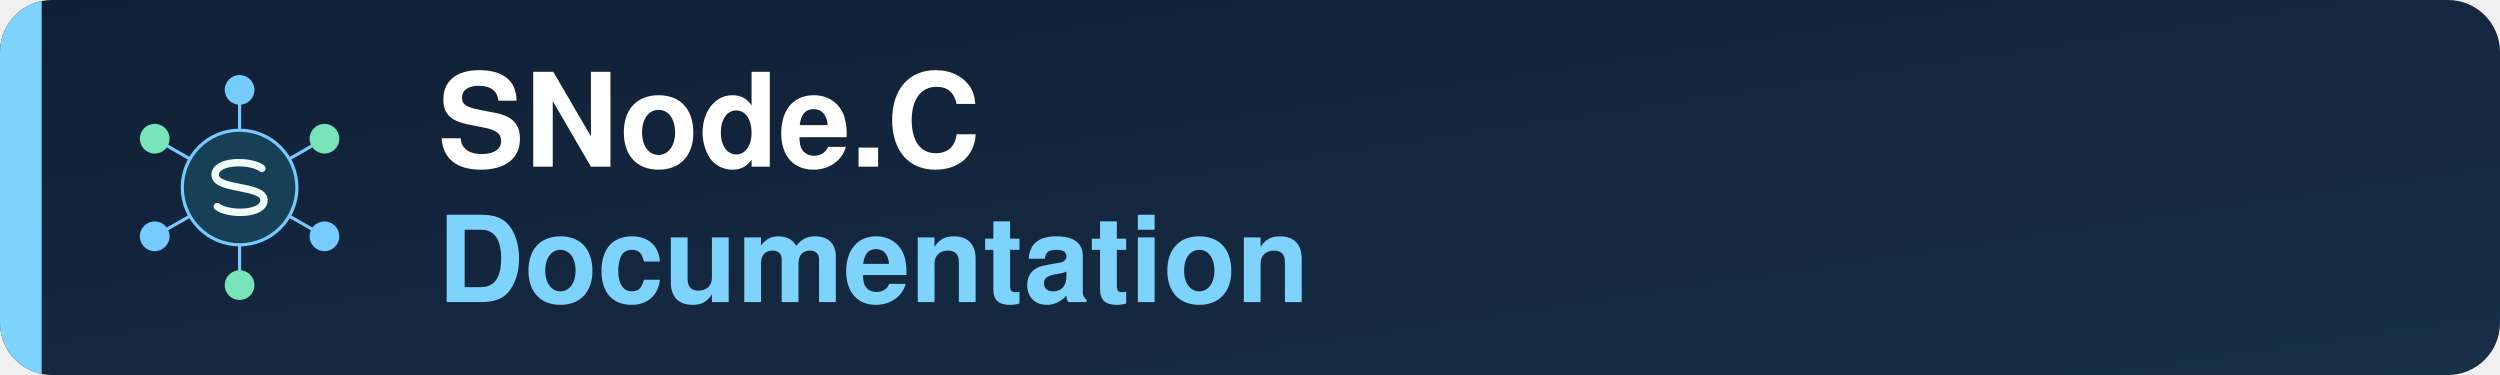
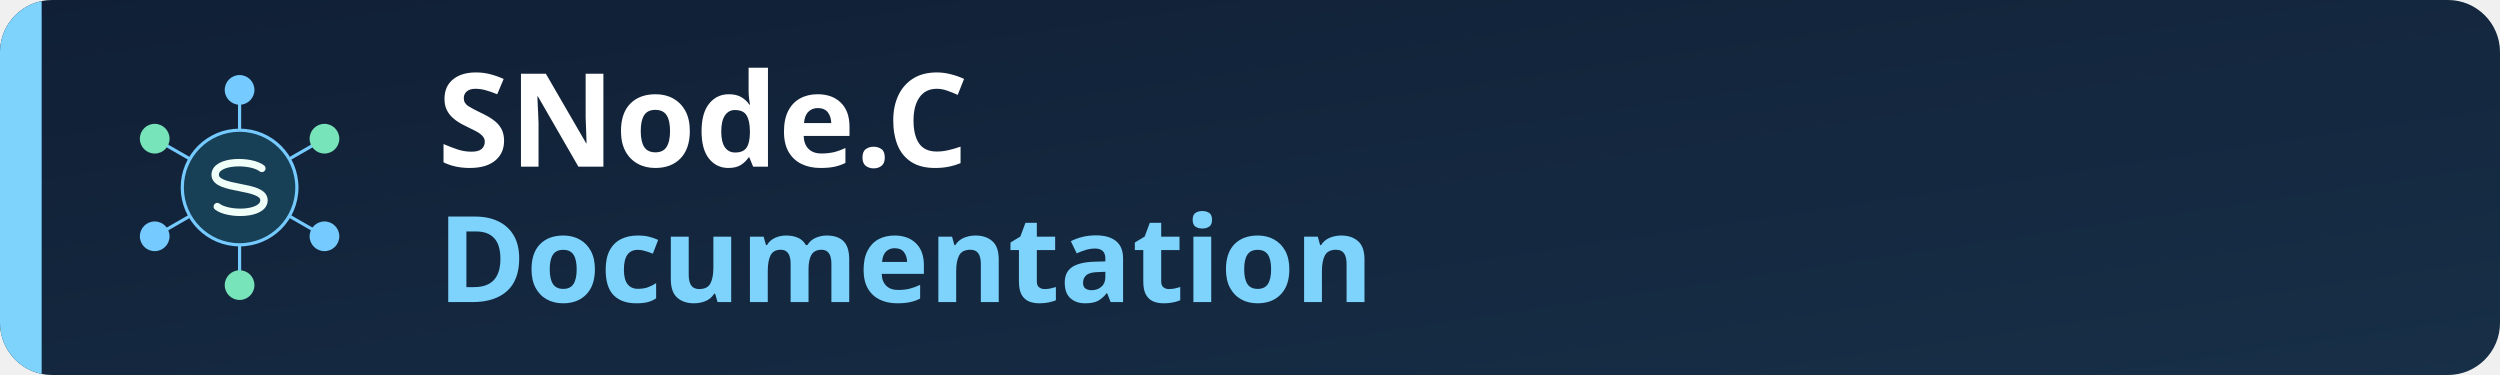
<svg xmlns="http://www.w3.org/2000/svg" width="480" height="72" viewBox="0 0 480 72" role="img" aria-label="SNode.C — Documentation">
  <defs>
    <linearGradient id="background" x2="1" y2="1">
      <stop stop-color="#101f35" />
      <stop offset="1" stop-color="#172f47" />
    </linearGradient>
    <clipPath id="rounded">
      <rect width="480" height="72" rx="10" />
    </clipPath>
  </defs>
  <g clip-path="url(#rounded)">
    <rect width="480" height="72" fill="url(#background)" />
    <rect width="8" height="72" fill="#7dd3fc" />
  </g>
  <g transform="translate(46 36) scale(0.2037037) translate(0 0)">
    <g>
      <path d="M0 0L0 -92" fill="none" stroke="#75caff" stroke-width="3" />
      <path d="M0 0L80 -46" fill="none" stroke="#75caff" stroke-width="3" />
      <path d="M0 0L80 46" fill="none" stroke="#75caff" stroke-width="3" />
      <path d="M0 0L0 92" fill="none" stroke="#75caff" stroke-width="3" />
      <path d="M0 0L-80 46" fill="none" stroke="#75caff" stroke-width="3" />
      <path d="M0 0L-80 -46" fill="none" stroke="#75caff" stroke-width="3" />
      <circle r="54" fill="#173f56" stroke="#75caff" stroke-width="3" />
      <circle cx="0" cy="-92" r="14" fill="#75caff" />
      <circle cx="80" cy="-46" r="14" fill="#78e4ba" />
      <circle cx="80" cy="46" r="14" fill="#75caff" />
      <circle cx="0" cy="92" r="14" fill="#78e4ba" />
      <circle cx="-80" cy="46" r="14" fill="#75caff" />
      <circle cx="-80" cy="-46" r="14" fill="#78e4ba" />
      <path d="M21-18C11-26-23-26-23-12C-23 3 23-3 23 12C23 26-11 26-21 18" fill="none" stroke="#f1fff9" stroke-width="7" stroke-linecap="round" stroke-linejoin="round" />
    </g>
  </g>
-   <text x="84" y="32" font-family="Segoe UI,Helvetica,Arial,sans-serif" font-size="25" font-weight="700" fill="#ffffff">SNode.C</text>
-   <text x="84" y="58" text-anchor="start" font-family="Segoe UI,Helvetica,Arial,sans-serif" font-size="23" font-weight="600" fill="#7dd3fc">Documentation</text>
+   <text x="84" y="32" font-family="-apple-system, &quot;Segoe UI&quot;, &quot;Noto Sans&quot;, Helvetica, Arial, sans-serif" font-size="25" font-weight="700" fill="#ffffff">SNode.C</text>
+   <text x="84" y="58" text-anchor="start" font-family="-apple-system, &quot;Segoe UI&quot;, &quot;Noto Sans&quot;, Helvetica, Arial, sans-serif" font-size="23" font-weight="600" fill="#7dd3fc">Documentation</text>
</svg>
